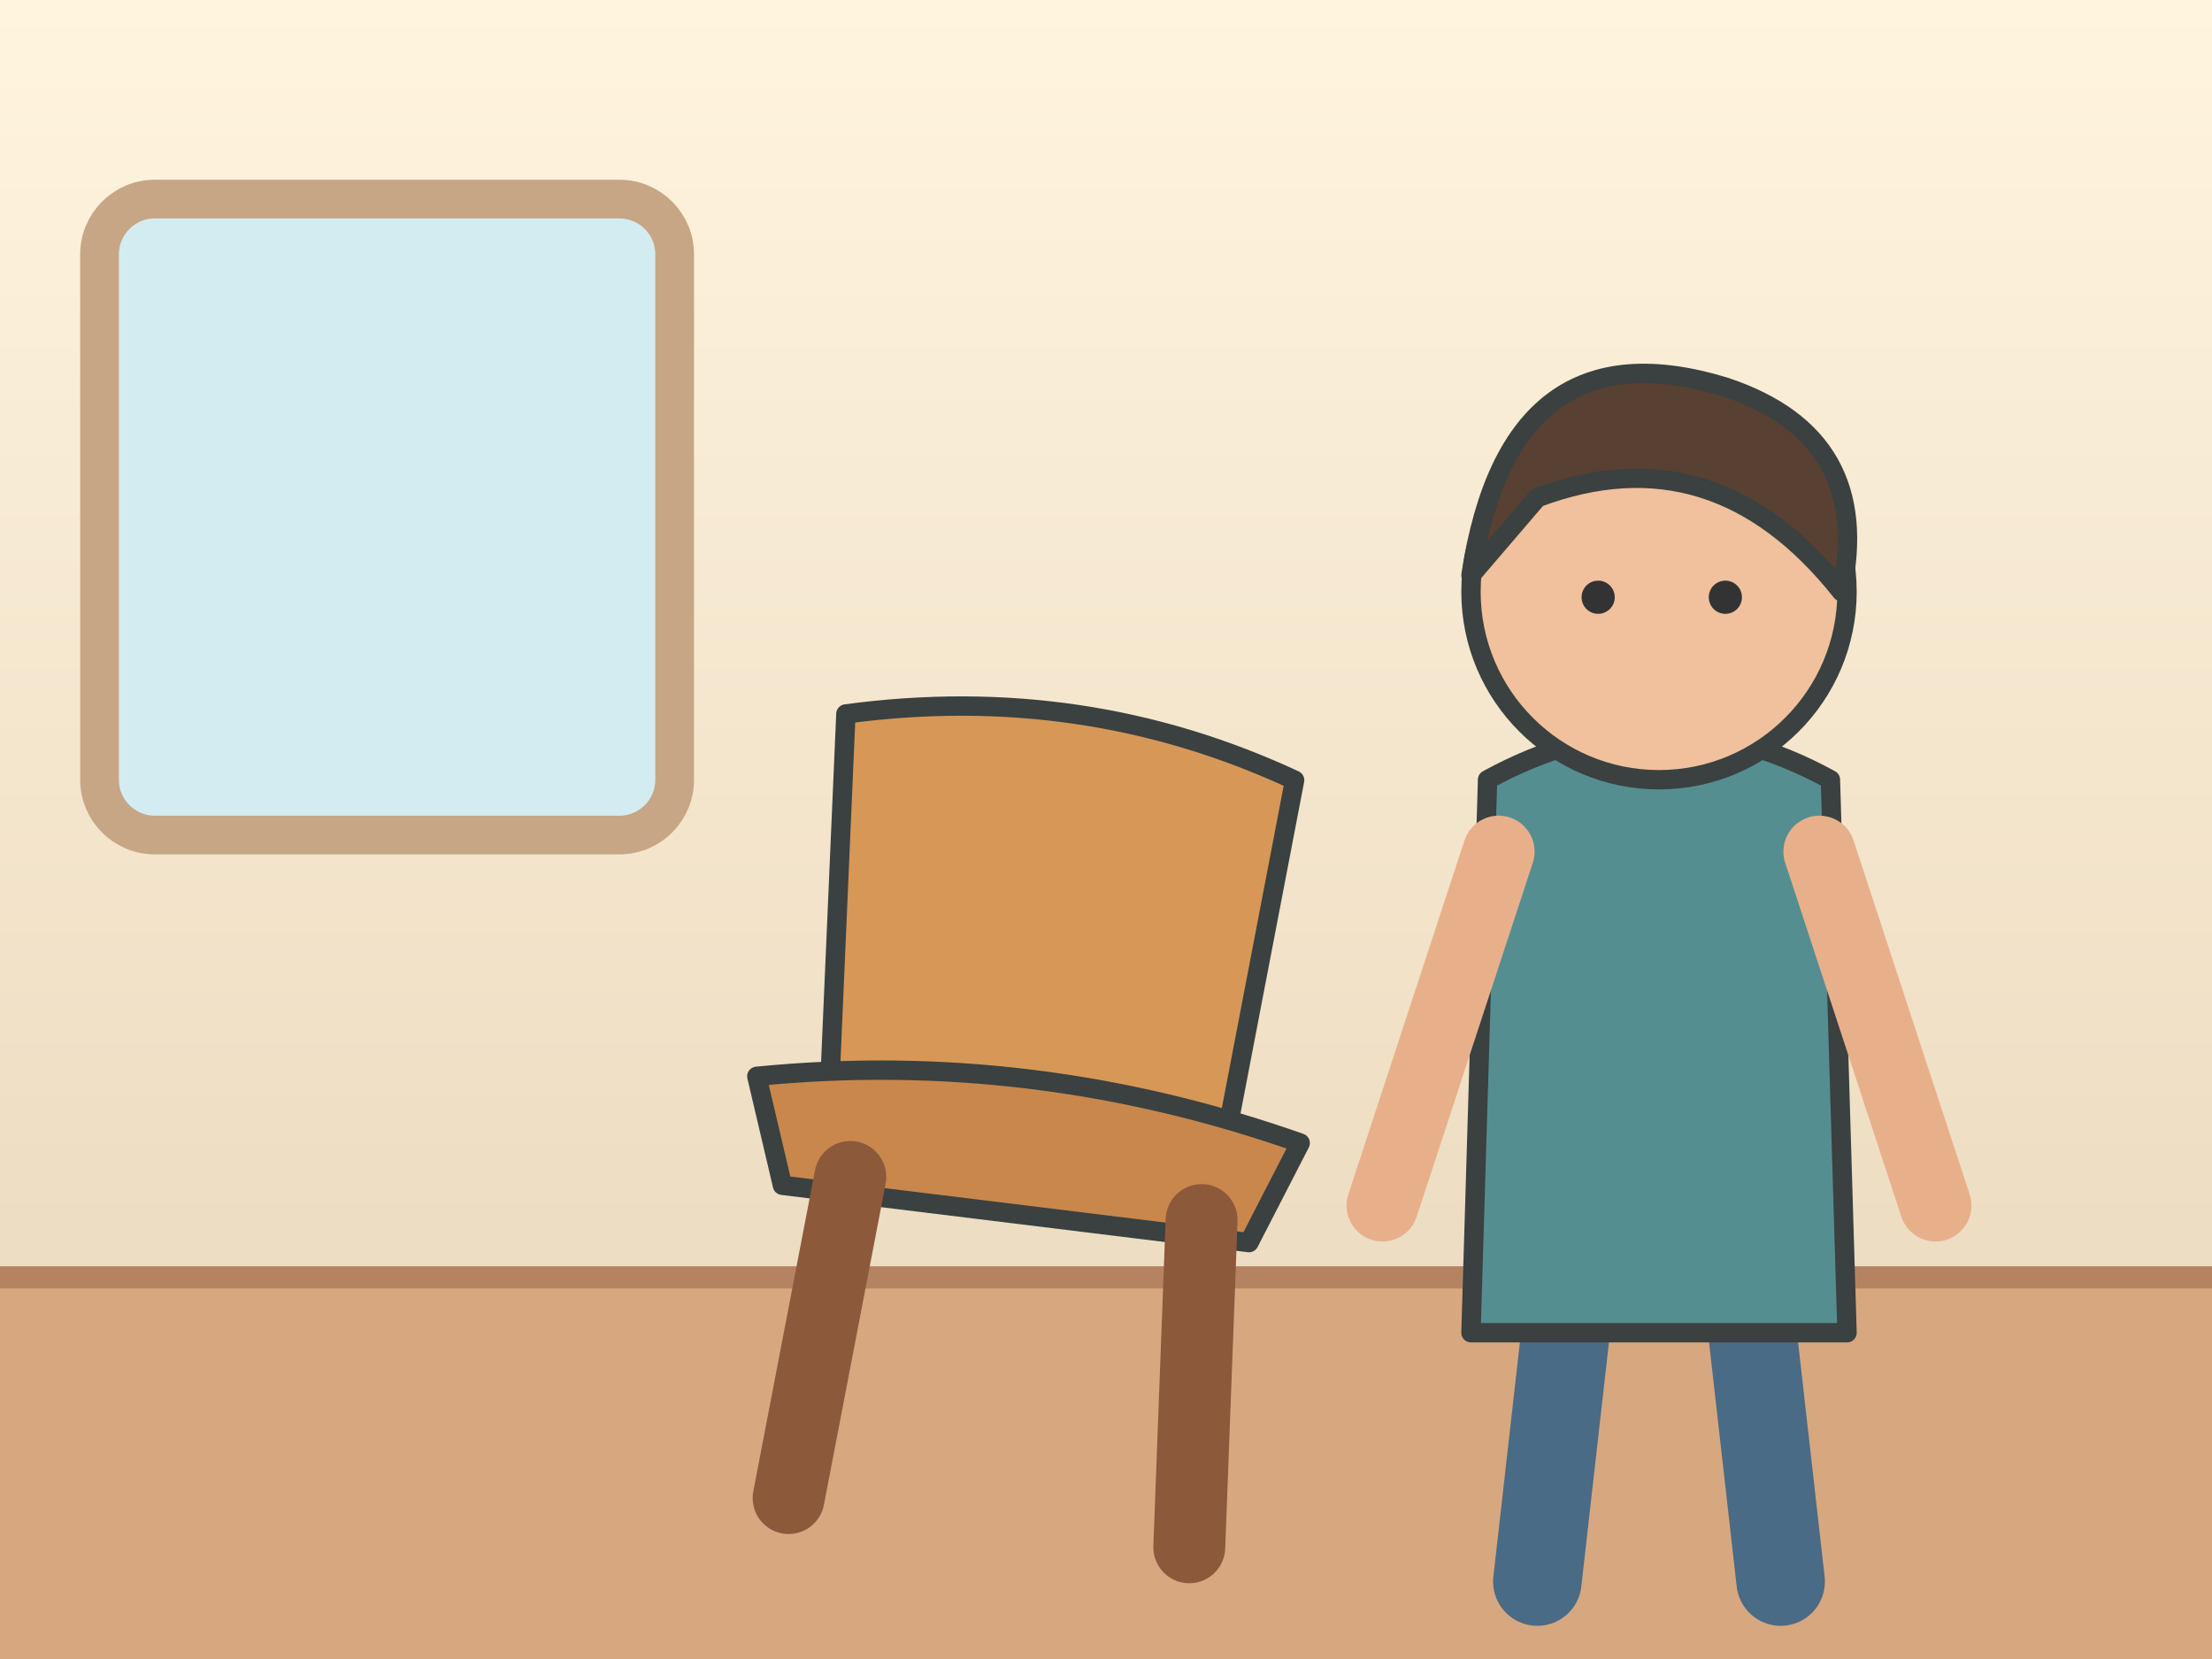
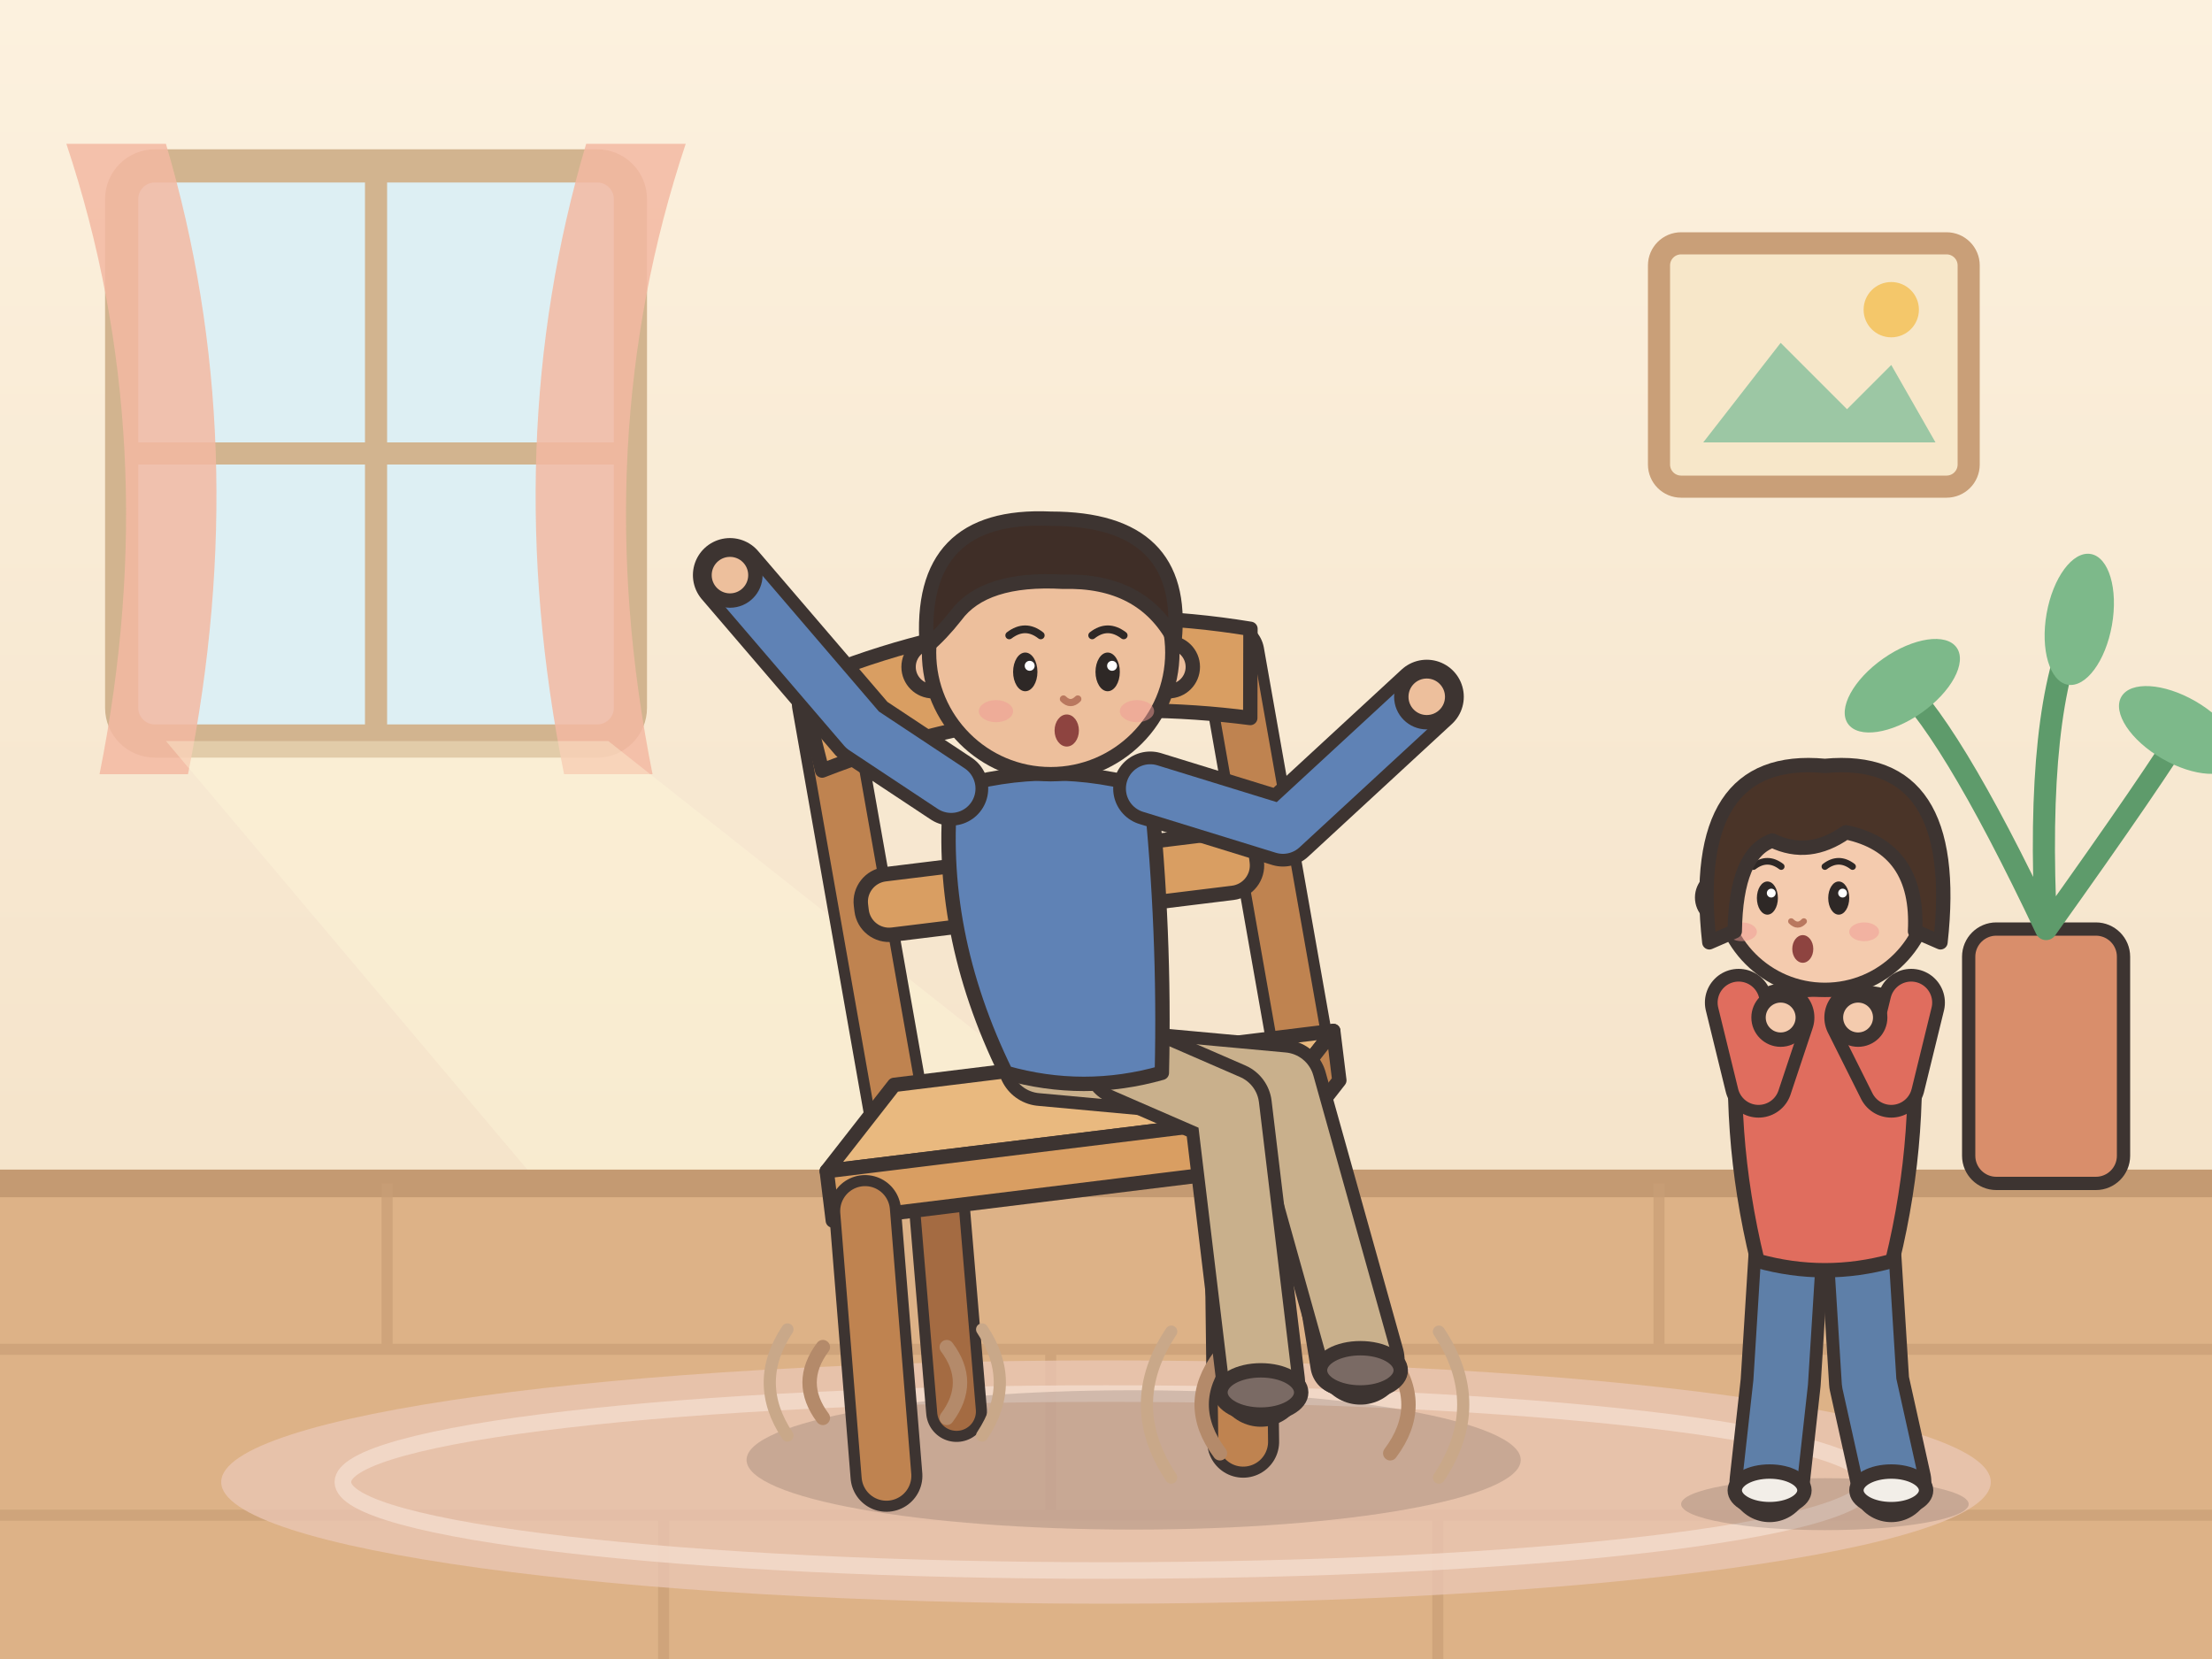
<svg xmlns="http://www.w3.org/2000/svg" viewBox="0 0 400 300" role="img" aria-labelledby="t d">
  <defs>
-     <linearGradient id="bg" x2="0" y2="1">
-       <stop stop-color="#FFF4DE" />
-       <stop offset="1" stop-color="#E7D5B9" />
-     </linearGradient>
-     <linearGradient id="cloth" x2="1" y2="1">
-       <stop stop-color="#F39B79" />
-       <stop offset="1" stop-color="#C95D55" />
-     </linearGradient>
+     <radialGradient id="glow">
+       <stop offset="0" stop-color="#FFF6C8" stop-opacity=".95" />
+       <stop offset="1" stop-color="#FFF6C8" stop-opacity="0" />
+     </radialGradient>
  </defs>
-   <rect width="400" height="300" fill="url(#bg)" />
-   <path d="M0 229 H400 V300 H0Z" fill="#D7A77F" />
-   <path d="M0 231 H400" stroke="#B58362" stroke-width="4" />
-   <rect x="18" y="36" width="104" height="115" rx="10" fill="#D3ECF1" stroke="#C7A685" stroke-width="7" />
-   <g transform="rotate(7 188 213)">
-     <path d="M143 134 Q185 123 225 136 L220 210 H149Z" fill="#D79757" stroke="#3A4140" stroke-width="3.5" stroke-linecap="round" stroke-linejoin="round" />
-     <path d="M135 201 Q184 190 234 201 L227 220 H142Z" fill="#C9874C" stroke="#3A4140" stroke-width="3.5" stroke-linecap="round" stroke-linejoin="round" />
-     <path d="M154 217 L150 276 M218 217 L223 276" stroke="#8D593B" stroke-width="13" stroke-linecap="round" />
+   <defs />
+   <linearGradient id="wall" x1="0" y1="0" x2="0" y2="1">
+     <stop stop-color="#FCF1DE" />
+     <stop offset="1" stop-color="#F2DEC2" />
+   </linearGradient>
+   <rect width="400" height="300" fill="url(#wall)" />
+   <rect x="22" y="30" width="92" height="104" rx="6" fill="#DDEFF3" stroke="#D2B48F" stroke-width="6" />
+   <path d="M68 30 V134 M22 82 H114" stroke="#D2B48F" stroke-width="4" />
+   <path d="M12 26 Q30 80 18 140 L34 140 Q46 80 30 26Z" fill="#F3B9A2" opacity=".85" />
+   <path d="M124 26 Q106 80 118 140 L102 140 Q90 80 106 26Z" fill="#F3B9A2" opacity=".85" />
+   <path d="M30 134 L170 300 L320 300 L110 134Z" fill="#FFF8DA" opacity=".35" />
+   <rect x="300" y="44" width="56" height="44" rx="4" fill="#F7E7C9" stroke="#C99F78" stroke-width="4" />
+   <path d="M308 80 L322 62 L334 74 L342 66 L350 80Z" fill="#9CC7A4" />
+   <circle cx="342" cy="56" r="5" fill="#F4C76A" />
+   <rect x="0" y="214" width="400" height="86" fill="#DDB287" />
+   <path d="M0 214 H400" stroke="#C49A72" stroke-width="5" />
+   <path d="M0 244 H400 M0 274 H400 M70 214 V244 M190 244 V274 M300 214 V244 M120 274 V300 M260 274 V300" stroke="#C99E76" stroke-width="2" opacity=".7" />
+   <ellipse cx="200" cy="268" rx="160" ry="22" fill="#EBC7B5" opacity=".75" />
+   <ellipse cx="200" cy="268" rx="138" ry="16" fill="none" stroke="#F4DCCD" stroke-width="3" opacity=".8" />
+   <g>
+     <rect x="356" y="168" width="28" height="46" rx="5" fill="#D98E6B" stroke="#3D3431" stroke-width="2.4" />
+     <path d="M370 168 Q352 130 342 122 M370 168 Q368 128 376 112 M370 168 Q390 140 396 130" stroke="#5E9B6B" stroke-width="4" fill="none" stroke-linecap="round" />
+     <ellipse cx="344" cy="124" rx="12" ry="6" fill="#7DB98A" transform="rotate(-35 344 124)" />
+     <ellipse cx="376" cy="112" rx="12" ry="6" fill="#7DB98A" transform="rotate(-80 376 112)" />
+     <ellipse cx="394" cy="132" rx="12" ry="6" fill="#7DB98A" transform="rotate(30 394 132)" />
  </g>
-   <g>
-     <path d="M284 233 L278 286 M316 233 L322 286" stroke="#496B85" stroke-width="16" stroke-linecap="round" />
-     <path d="M269 141 Q300 124 331 141 L334 241 H266Z" fill="#558E91" stroke="#3A4140" stroke-width="3.5" stroke-linecap="round" stroke-linejoin="round" />
-     <path d="M271 154 L250 218 M329 154 L350 218" stroke="#E7B08B" stroke-width="13" stroke-linecap="round" />
-     <circle cx="300" cy="107" r="34" fill="#F0C19C" stroke="#3A4140" stroke-width="3.5" stroke-linecap="round" stroke-linejoin="round" />
-     <path d="M266 104 Q273 58 312 70 Q339 79 333 107 Q310 78 278 90Z" fill="#584032" stroke="#3A4140" stroke-width="3.5" stroke-linecap="round" stroke-linejoin="round" />
-     <circle cx="289" cy="108" r="3" fill="#333" />
-     <circle cx="312" cy="108" r="3" fill="#333" />
+   <ellipse cx="205.0" cy="264.0" rx="70.0" ry="12.6" fill="#3D3431" opacity="0.18" />
+   <g transform="rotate(-7 200 262)">
+     <path d="M176 200 L174 252" stroke="#3D3431" stroke-width="11" stroke-linecap="round" />
+     <path d="M176 200 L174 252" stroke="#A46B42" stroke-width="7" stroke-linecap="round" />
+     <path d="M242 200 L244 252" stroke="#3D3431" stroke-width="11" stroke-linecap="round" />
+     <path d="M242 200 L244 252" stroke="#A46B42" stroke-width="7" stroke-linecap="round" />
+     <path d="M170 198 L166 122 M244 198 L240 122" stroke="#3D3431" stroke-width="12" stroke-linecap="round" />
+     <path d="M170 198 L166 122 M244 198 L240 122" stroke="#BF8350" stroke-width="8" stroke-linecap="round" />
+     <path d="M162 118 Q203 106 244 118 L242 134 Q203 124 164 134Z" fill="#D99E62" stroke="#3D3431" stroke-width="2.6" stroke-linejoin="round" stroke-linecap="round" />
+     <rect x="168" y="154" width="72" height="11" rx="5" fill="#D99E62" stroke="#3D3431" stroke-width="2.6" stroke-linejoin="round" stroke-linecap="round" />
+     <path d="M156 206 L236 206 L250 192 L170 192Z" fill="#E9B97F" stroke="#3D3431" stroke-width="2.6" stroke-linejoin="round" stroke-linecap="round" />
+     <path d="M156 206 L236 206 L236 215 L156 215Z" fill="#D99E62" stroke="#3D3431" stroke-width="2.6" stroke-linejoin="round" stroke-linecap="round" />
+     <path d="M236 206 L250 192 L250 201 L236 215Z" fill="#BF8350" stroke="#3D3431" stroke-width="2.6" stroke-linejoin="round" stroke-linecap="round" />
+     <path d="M162 214 L160 262" stroke="#3D3431" stroke-width="13" stroke-linecap="round" />
+     <path d="M162 214 L160 262" stroke="#BF8350" stroke-width="9" stroke-linecap="round" />
+     <g transform="rotate(9 230 218)">
+       <path d="M230 222 L232 264" stroke="#3D3431" stroke-width="13" stroke-linecap="round" />
+       <path d="M230 222 L232 264" stroke="#BF8350" stroke-width="9" stroke-linecap="round" />
+     </g>
+     <path d="M224 217 L237 219" stroke="#4A3328" stroke-width="3.5" stroke-linecap="round" />
  </g>
+   <path d="M220.6 245.2 Q214.0 254.0 220.6 262.8" fill="none" stroke="#B48A6A" stroke-width="2.6" stroke-linecap="round" />
+   <path d="M251.4 245.2 Q258.0 254.0 251.4 262.8" fill="none" stroke="#B48A6A" stroke-width="2.6" stroke-linecap="round" />
+   <path d="M211.8 240.8 Q203.0 254.0 211.8 267.2" fill="none" stroke="#C9A889" stroke-width="2.2" stroke-linecap="round" />
+   <path d="M260.2 240.8 Q269.0 254.0 260.2 267.2" fill="none" stroke="#C9A889" stroke-width="2.2" stroke-linecap="round" />
+   <path d="M148.8 243.6 Q144.0 250.0 148.8 256.4" fill="none" stroke="#B48A6A" stroke-width="2.6" stroke-linecap="round" />
+   <path d="M171.2 243.6 Q176.0 250.0 171.2 256.4" fill="none" stroke="#B48A6A" stroke-width="2.6" stroke-linecap="round" />
+   <path d="M142.4 240.4 Q136.0 250.0 142.4 259.6" fill="none" stroke="#C9A889" stroke-width="2.2" stroke-linecap="round" />
+   <path d="M177.6 240.4 Q184.0 250.0 177.6 259.6" fill="none" stroke="#C9A889" stroke-width="2.2" stroke-linecap="round" />
+   <path d="M188.4 192.0 L232.0 196.0 L246.0 246.0" fill="none" stroke="#3D3431" stroke-width="16.0" stroke-linecap="round" stroke-linejoin="round" />
+   <path d="M188.4 192.0 L232.0 196.0 L246.0 246.0" fill="none" stroke="#C9B08C" stroke-width="11.4" stroke-linecap="round" stroke-linejoin="round" />
+   <ellipse cx="246.0" cy="247.8" rx="7.3" ry="4.0" fill="#7A6A64" stroke="#3D3431" stroke-width="2.6" stroke-linejoin="round" stroke-linecap="round" />
+   <path d="M203.6 192.0 L222.0 200.0 L228.0 250.0" fill="none" stroke="#3D3431" stroke-width="16.0" stroke-linecap="round" stroke-linejoin="round" />
+   <path d="M203.6 192.0 L222.0 200.0 L228.0 250.0" fill="none" stroke="#C9B08C" stroke-width="11.4" stroke-linecap="round" stroke-linejoin="round" />
+   <ellipse cx="228.0" cy="251.8" rx="7.3" ry="4.0" fill="#7A6A64" stroke="#3D3431" stroke-width="2.6" stroke-linejoin="round" stroke-linecap="round" />
+   <path d="M172.0 142.6 Q190.0 137.1 208.0 142.6 Q210.7 168.3 210.1 194.0 Q196.0 198.0 181.9 194.0 Q169.3 168.3 172.0 142.6Z" fill="#5F82B5" stroke="#3D3431" stroke-width="2.6" stroke-linejoin="round" stroke-linecap="round" />
+   <path d="M172.0 142.6 L156.0 132.0 L132.0 104.0" fill="none" stroke="#3D3431" stroke-width="13.4" stroke-linecap="round" stroke-linejoin="round" />
+   <path d="M172.0 142.6 L156.0 132.0 L132.0 104.0" fill="none" stroke="#5F82B5" stroke-width="8.8" stroke-linecap="round" stroke-linejoin="round" />
+   <circle cx="132.0" cy="104.0" r="4.6" fill="#EDBF9C" stroke="#3D3431" stroke-width="2.6" stroke-linejoin="round" stroke-linecap="round" />
+   <path d="M208.0 142.6 L232.0 150.0 L258.0 126.0" fill="none" stroke="#3D3431" stroke-width="13.4" stroke-linecap="round" stroke-linejoin="round" />
+   <path d="M208.0 142.6 L232.0 150.0 L258.0 126.0" fill="none" stroke="#5F82B5" stroke-width="8.8" stroke-linecap="round" stroke-linejoin="round" />
+   <circle cx="258.0" cy="126.0" r="4.6" fill="#EDBF9C" stroke="#3D3431" stroke-width="2.6" stroke-linejoin="round" stroke-linecap="round" />
+   <circle cx="168.7" cy="120.6" r="4.4" fill="#EDBF9C" stroke="#3D3431" stroke-width="2.6" stroke-linejoin="round" stroke-linecap="round" />
+   <circle cx="211.3" cy="120.6" r="4.4" fill="#EDBF9C" stroke="#3D3431" stroke-width="2.6" stroke-linejoin="round" stroke-linecap="round" />
+   <circle cx="190.0" cy="118.0" r="22.0" fill="#EDBF9C" stroke="#3D3431" stroke-width="2.6" stroke-linejoin="round" stroke-linecap="round" />
+   <ellipse cx="185.4" cy="121.5" rx="2.2" ry="3.5" fill="#2E2826" />
+   <circle cx="186.2" cy="120.4" r="0.9" fill="#FFF" />
+   <path d="M182.5 114.9 Q185.4 112.7 188.2 114.9" fill="none" stroke="#2E2826" stroke-width="1.4" stroke-linecap="round" />
+   <ellipse cx="200.3" cy="121.5" rx="2.2" ry="3.5" fill="#2E2826" />
+   <circle cx="201.1" cy="120.4" r="0.9" fill="#FFF" />
+   <path d="M197.5 114.9 Q200.3 112.7 203.2 114.9" fill="none" stroke="#2E2826" stroke-width="1.4" stroke-linecap="round" />
+   <path d="M192.3 126.4 Q193.6 127.7 194.9 126.4" fill="none" stroke="#B9785F" stroke-width="1.3" stroke-linecap="round" />
+   <ellipse cx="180.1" cy="128.6" rx="3.1" ry="2.0" fill="#F09A93" opacity=".5" />
+   <ellipse cx="205.6" cy="128.6" rx="3.1" ry="2.0" fill="#F09A93" opacity=".5" />
+   <ellipse cx="192.9" cy="132.1" rx="2.2" ry="2.9" fill="#8E4440" />
+   <path d="M167.6 116.9 Q165.8 92.7 190.0 93.8 Q214.6 93.8 212.4 115.8 Q206.5 104.8 192.2 105.2 Q177.9 104.4 172.8 111.4 Q170.2 114.7 167.6 116.9Z" fill="#3F2E27" stroke="#3D3431" stroke-width="2.6" stroke-linejoin="round" stroke-linecap="round" />
+   <ellipse cx="330.0" cy="272.0" rx="26.0" ry="4.7" fill="#3D3431" opacity="0.18" />
+   <path d="M323.5 226.0 L322.0 250.0 L320.0 268.0" fill="none" stroke="#3D3431" stroke-width="14.5" stroke-linecap="round" stroke-linejoin="round" />
+   <path d="M323.5 226.0 L322.0 250.0 L320.0 268.0" fill="none" stroke="#5E7FA8" stroke-width="9.9" stroke-linecap="round" stroke-linejoin="round" />
+   <ellipse cx="320.0" cy="269.5" rx="6.3" ry="3.4" fill="#F2EEE8" stroke="#3D3431" stroke-width="2.6" stroke-linejoin="round" stroke-linecap="round" />
+   <path d="M336.5 226.0 L338.0 250.0 L342.0 268.0" fill="none" stroke="#3D3431" stroke-width="14.5" stroke-linecap="round" stroke-linejoin="round" />
+   <path d="M336.5 226.0 L338.0 250.0 L342.0 268.0" fill="none" stroke="#5E7FA8" stroke-width="9.9" stroke-linecap="round" stroke-linejoin="round" />
+   <ellipse cx="342.0" cy="269.5" rx="6.3" ry="3.4" fill="#F2EEE8" stroke="#3D3431" stroke-width="2.6" stroke-linejoin="round" stroke-linecap="round" />
+   <path d="M314.4 181.3 Q330.0 176.5 345.6 181.3 Q347.9 204.6 342.2 228.0 Q330.0 231.4 317.8 228.0 Q312.1 204.6 314.4 181.3Z" fill="#E06D5E" stroke="#3D3431" stroke-width="2.6" stroke-linejoin="round" stroke-linecap="round" />
+   <path d="M314.4 181.3 L318.0 196.0 L322.0 184.0" fill="none" stroke="#3D3431" stroke-width="12.2" stroke-linecap="round" stroke-linejoin="round" />
+   <path d="M314.4 181.3 L318.0 196.0 L322.0 184.0" fill="none" stroke="#E06D5E" stroke-width="7.6" stroke-linecap="round" stroke-linejoin="round" />
+   <circle cx="322.0" cy="184.0" r="4.0" fill="#F4CBAE" stroke="#3D3431" stroke-width="2.6" stroke-linejoin="round" stroke-linecap="round" />
+   <path d="M345.6 181.3 L342.0 196.0 L336.0 184.0" fill="none" stroke="#3D3431" stroke-width="12.2" stroke-linecap="round" stroke-linejoin="round" />
+   <path d="M345.6 181.3 L342.0 196.0 L336.0 184.0" fill="none" stroke="#E06D5E" stroke-width="7.6" stroke-linecap="round" stroke-linejoin="round" />
+   <circle cx="336.0" cy="184.0" r="4.0" fill="#F4CBAE" stroke="#3D3431" stroke-width="2.6" stroke-linejoin="round" stroke-linecap="round" />
+   <circle cx="311.6" cy="162.3" r="3.8" fill="#F4CBAE" stroke="#3D3431" stroke-width="2.6" stroke-linejoin="round" stroke-linecap="round" />
+   <circle cx="330.0" cy="160.0" r="19.0" fill="#F4CBAE" stroke="#3D3431" stroke-width="2.6" stroke-linejoin="round" stroke-linecap="round" />
+   <ellipse cx="319.6" cy="162.4" rx="1.9" ry="3.0" fill="#2E2826" />
+   <circle cx="320.3" cy="161.5" r="0.8" fill="#FFF" />
+   <path d="M317.1 156.7 Q319.6 154.8 322.1 156.7" fill="none" stroke="#2E2826" stroke-width="1.2" stroke-linecap="round" />
+   <ellipse cx="332.5" cy="162.4" rx="1.9" ry="3.0" fill="#2E2826" />
+   <circle cx="333.2" cy="161.5" r="0.8" fill="#FFF" />
+   <path d="M330.0 156.7 Q332.5 154.8 335.0 156.7" fill="none" stroke="#2E2826" stroke-width="1.2" stroke-linecap="round" />
+   <path d="M323.9 166.6 Q325.1 167.8 326.2 166.6" fill="none" stroke="#B9785F" stroke-width="1.1" stroke-linecap="round" />
+   <ellipse cx="315.0" cy="168.5" rx="2.7" ry="1.7" fill="#F09A93" opacity=".5" />
+   <ellipse cx="337.1" cy="168.5" rx="2.7" ry="1.7" fill="#F09A93" opacity=".5" />
+   <ellipse cx="326.0" cy="171.6" rx="1.9" ry="2.5" fill="#8E4440" />
+   <path d="M309.1 170.4 Q305.3 136.2 330.0 138.5 Q354.7 136.2 350.9 170.4 L346.3 168.4 Q347.1 153.3 333.8 150.5 Q327.1 155.2 320.5 152.0 Q313.9 154.3 313.7 168.4Z" fill="#4A3428" stroke="#3D3431" stroke-width="2.6" stroke-linejoin="round" stroke-linecap="round" />
</svg>
